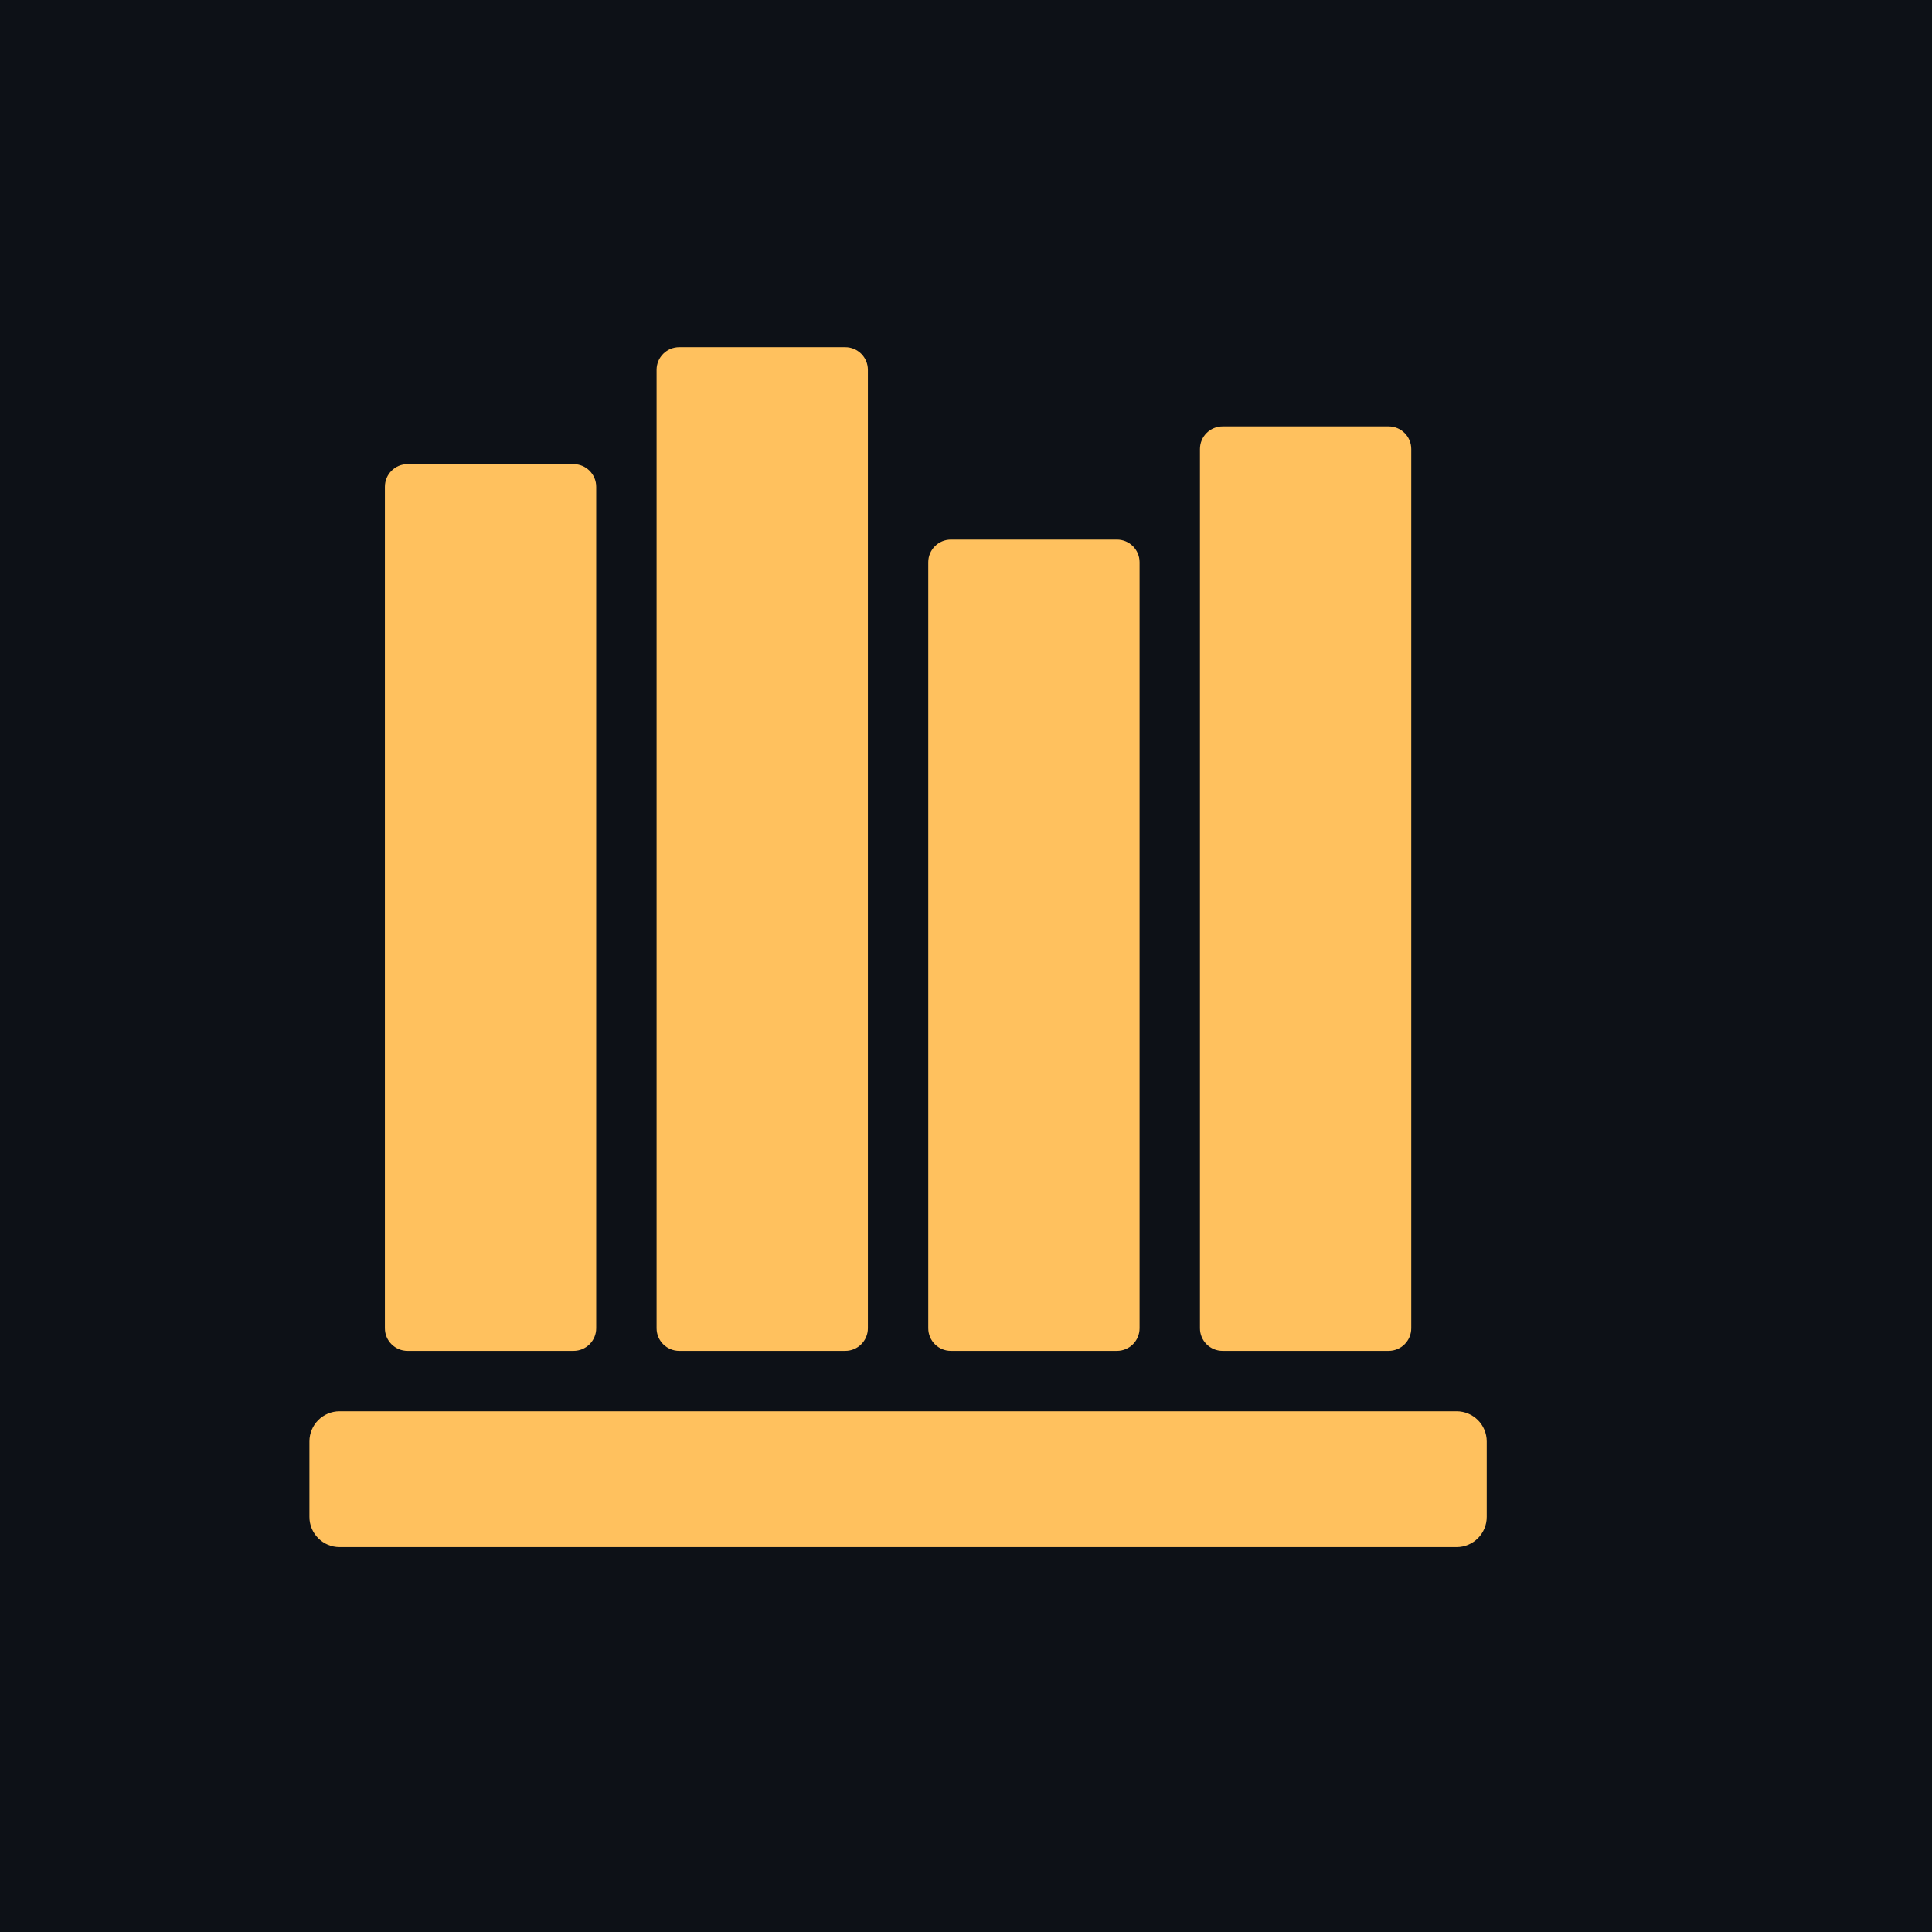
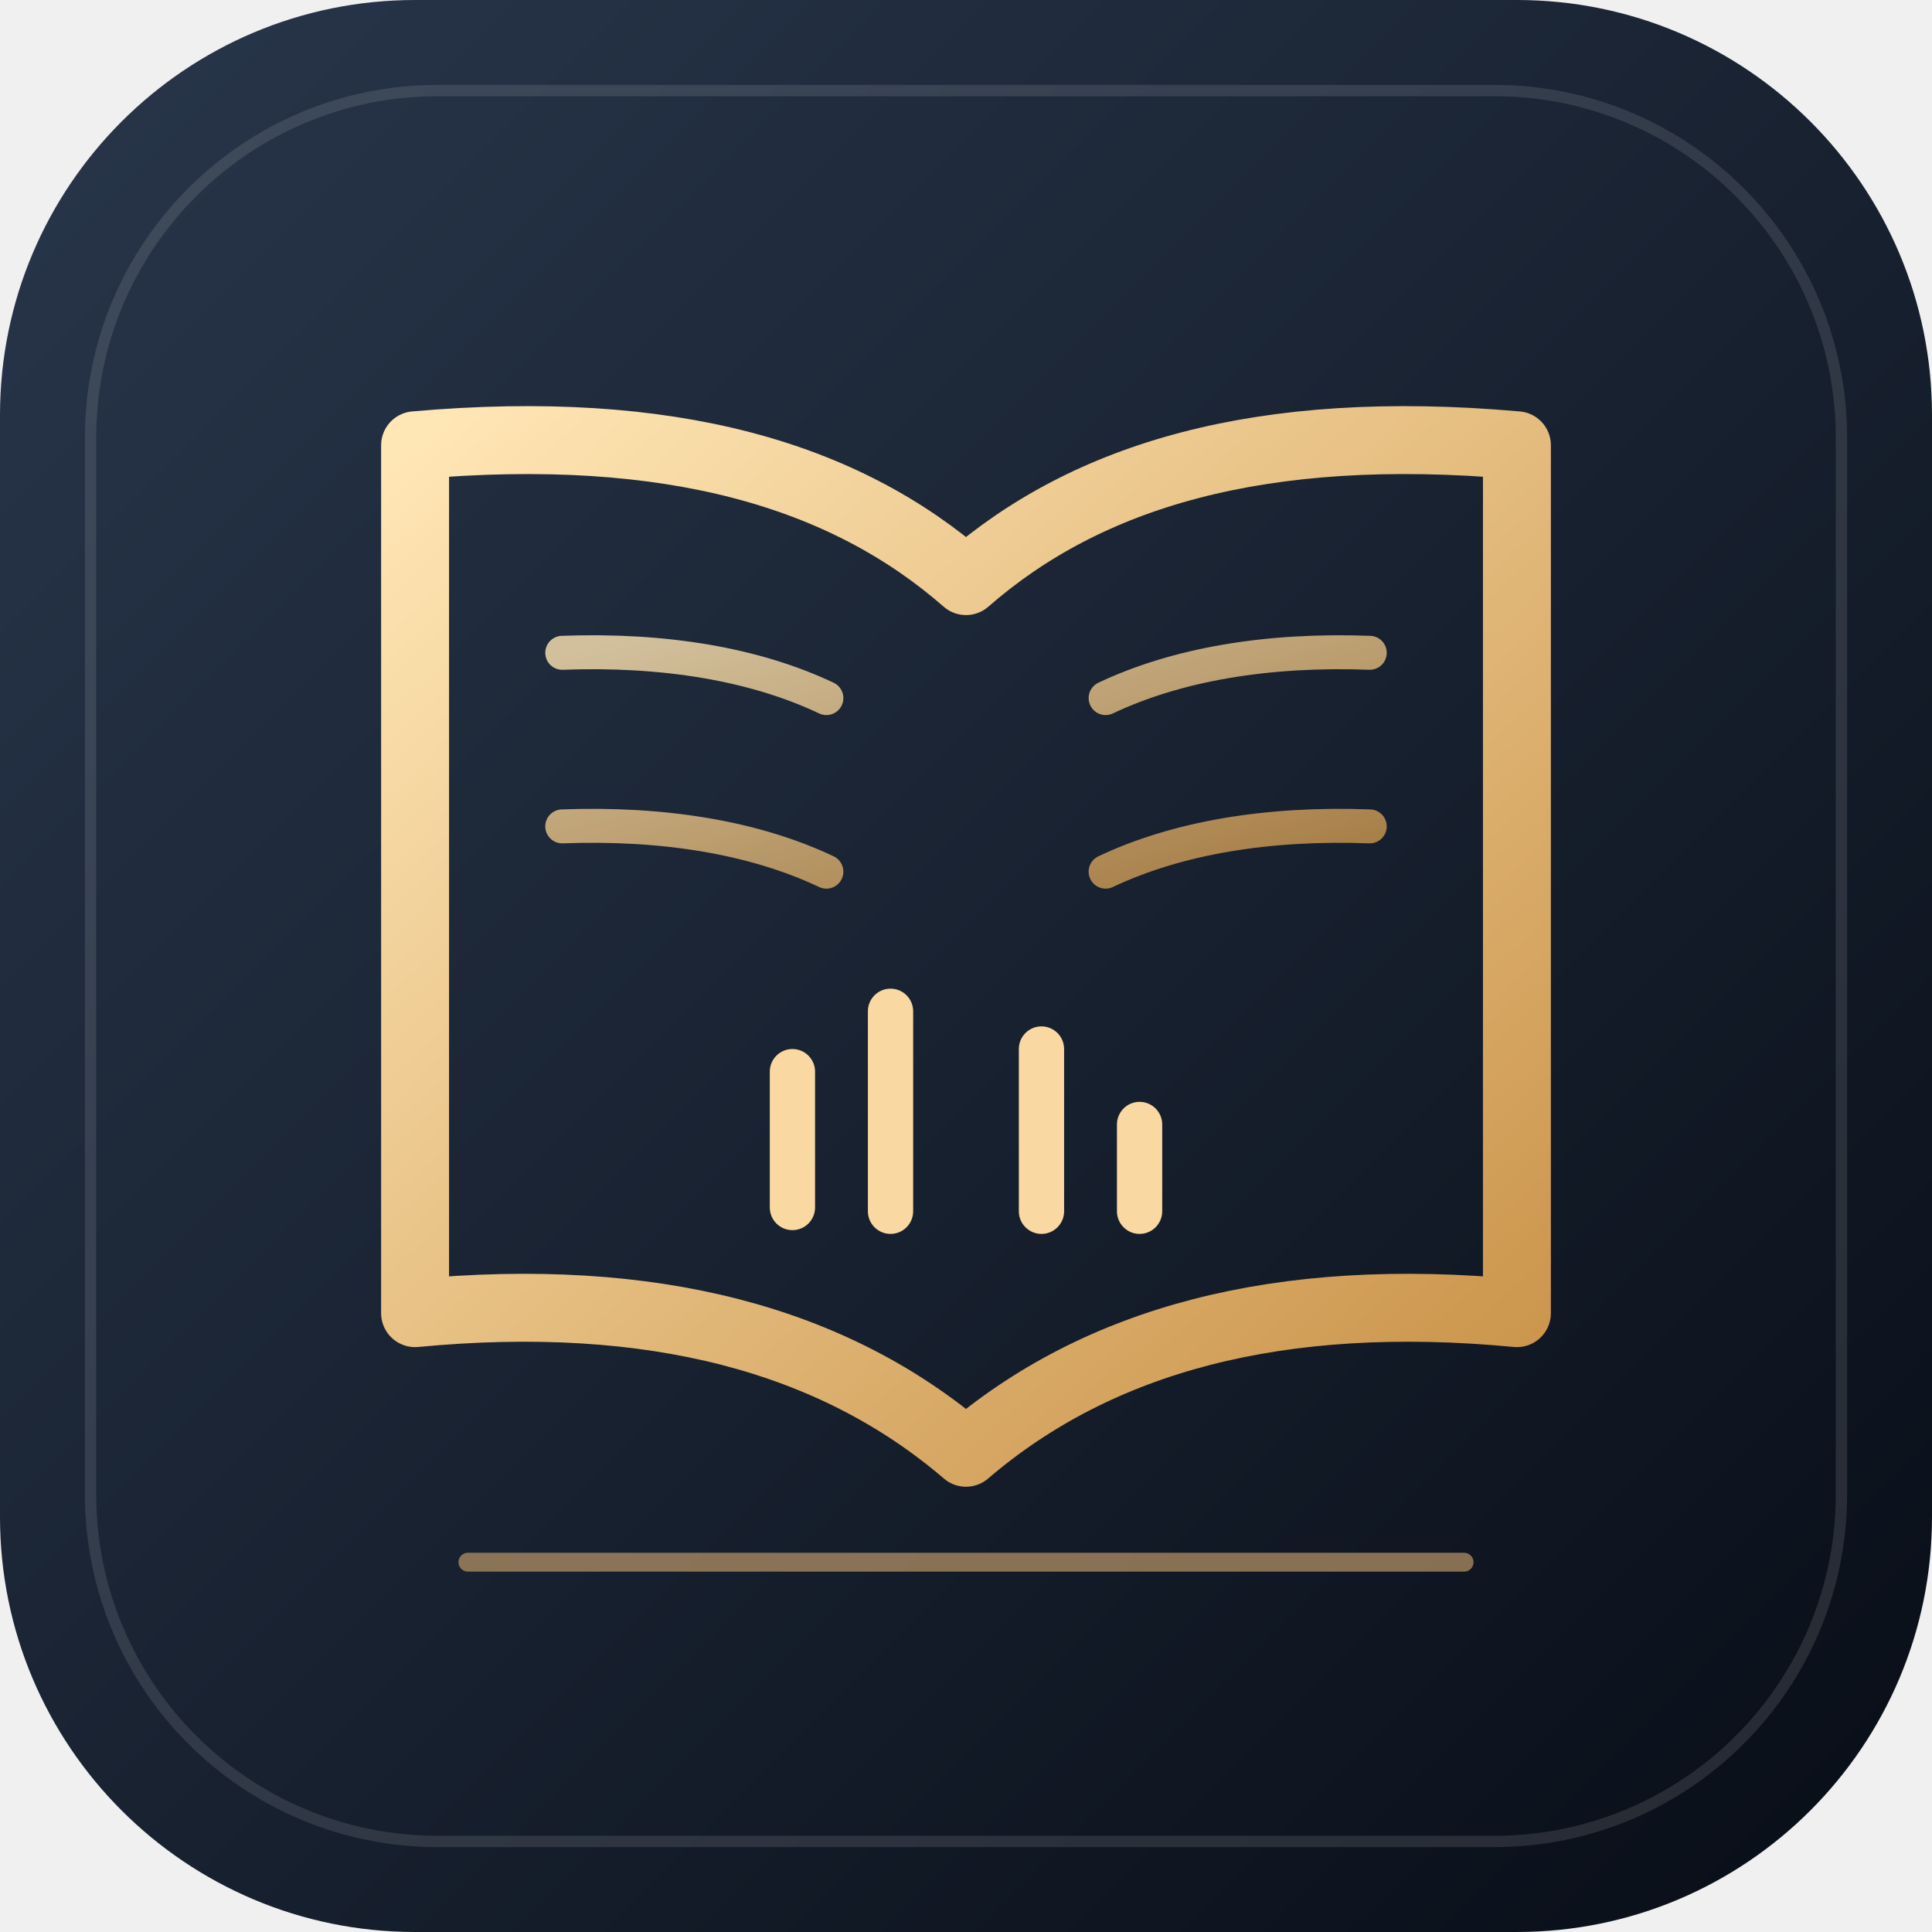
- <svg xmlns="http://www.w3.org/2000/svg" viewBox="0 0 512 512" role="img" aria-label="Estante">
-   <rect width="512" height="512" fill="#0d1117" />
-   <g fill="#ffc15e">
-     <rect x="102" y="123" width="56" height="235" rx="6" />
-     <rect x="174" y="92" width="56" height="266" rx="6" />
-     <rect x="246" y="143" width="56" height="215" rx="6" />
-     <rect x="318" y="113" width="56" height="245" rx="6" />
-     <rect x="82" y="374" width="312" height="36" rx="8" />
+ <svg xmlns="http://www.w3.org/2000/svg" viewBox="0 0 512 512" role="img" aria-label="Estante — repertório musical">
+   <defs>
+     <linearGradient id="bg" x1="0" y1="0" x2="1" y2="1">
+       <stop stop-color="#29374c" />
+       <stop offset="1" stop-color="#080d16" />
+     </linearGradient>
+     <linearGradient id="gold" x1="0" y1="0" x2="1" y2="1">
+       <stop stop-color="#ffe6b5" />
+       <stop offset="1" stop-color="#c99248" />
+     </linearGradient>
+   </defs>
+   <rect width="512" height="512" rx="110" fill="url(#bg)" />
+   <rect x="24" y="24" width="464" height="464" rx="92" fill="none" stroke="#ffffff" stroke-opacity=".11" stroke-width="3" />
+   <g fill="none" stroke="url(#gold)" stroke-width="18" stroke-linecap="round" stroke-linejoin="round">
+     <path d="M256 154c-32-28-78-42-146-36v230c63-6 111 7 146 37 35-30 83-43 146-37V118c-68-6-114 8-146 36Z" />
+     <path d="M256 154v231" />
+     <path d="M149 173c27-1 51 3 70 12M149 219c27-1 51 3 70 12M293 185c19-9 43-13 70-12M293 231c19-9 43-13 70-12" stroke-width="9" opacity=".8" />
  </g>
+   <g fill="#f9d8a1">
+     <rect x="204" y="278" width="12" height="48" rx="6" />
+     <rect x="230" y="262" width="12" height="65" rx="6" />
+     <rect x="270" y="272" width="12" height="55" rx="6" />
+     <rect x="296" y="292" width="12" height="35" rx="6" />
+   </g>
+   <path d="M124 414h264" stroke="#c8a06b" stroke-width="5" stroke-linecap="round" opacity=".65" />
</svg>
